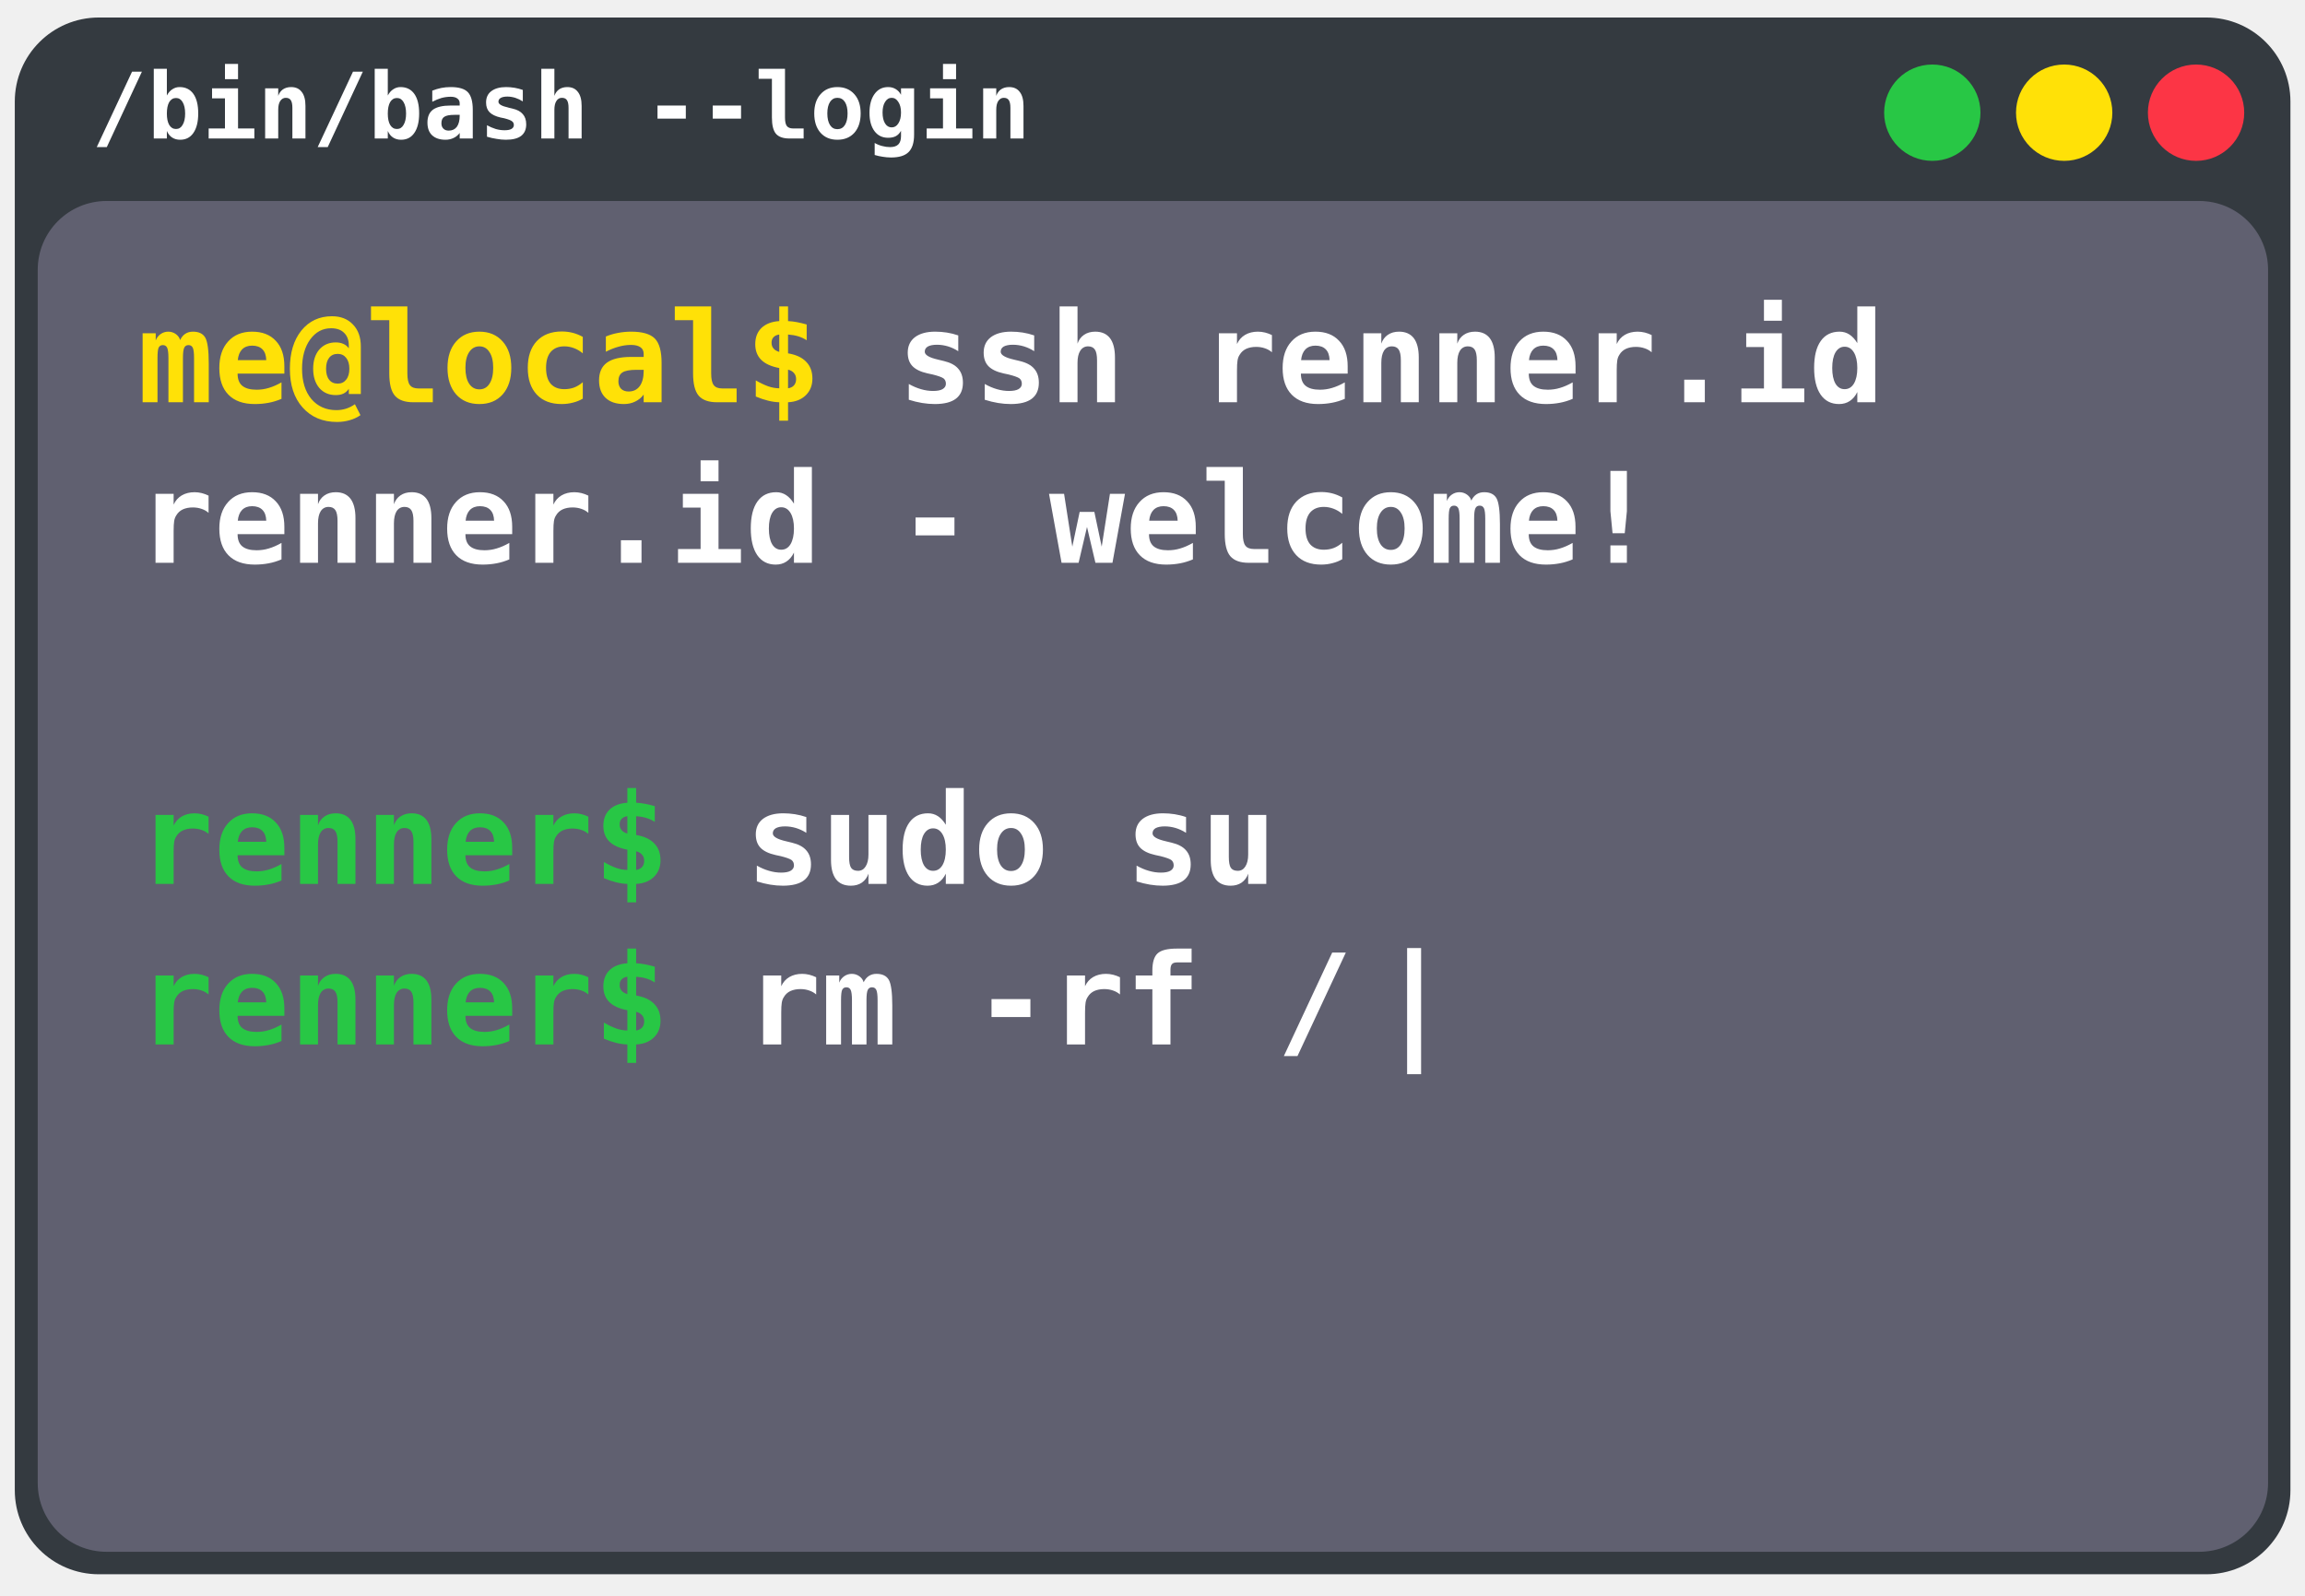
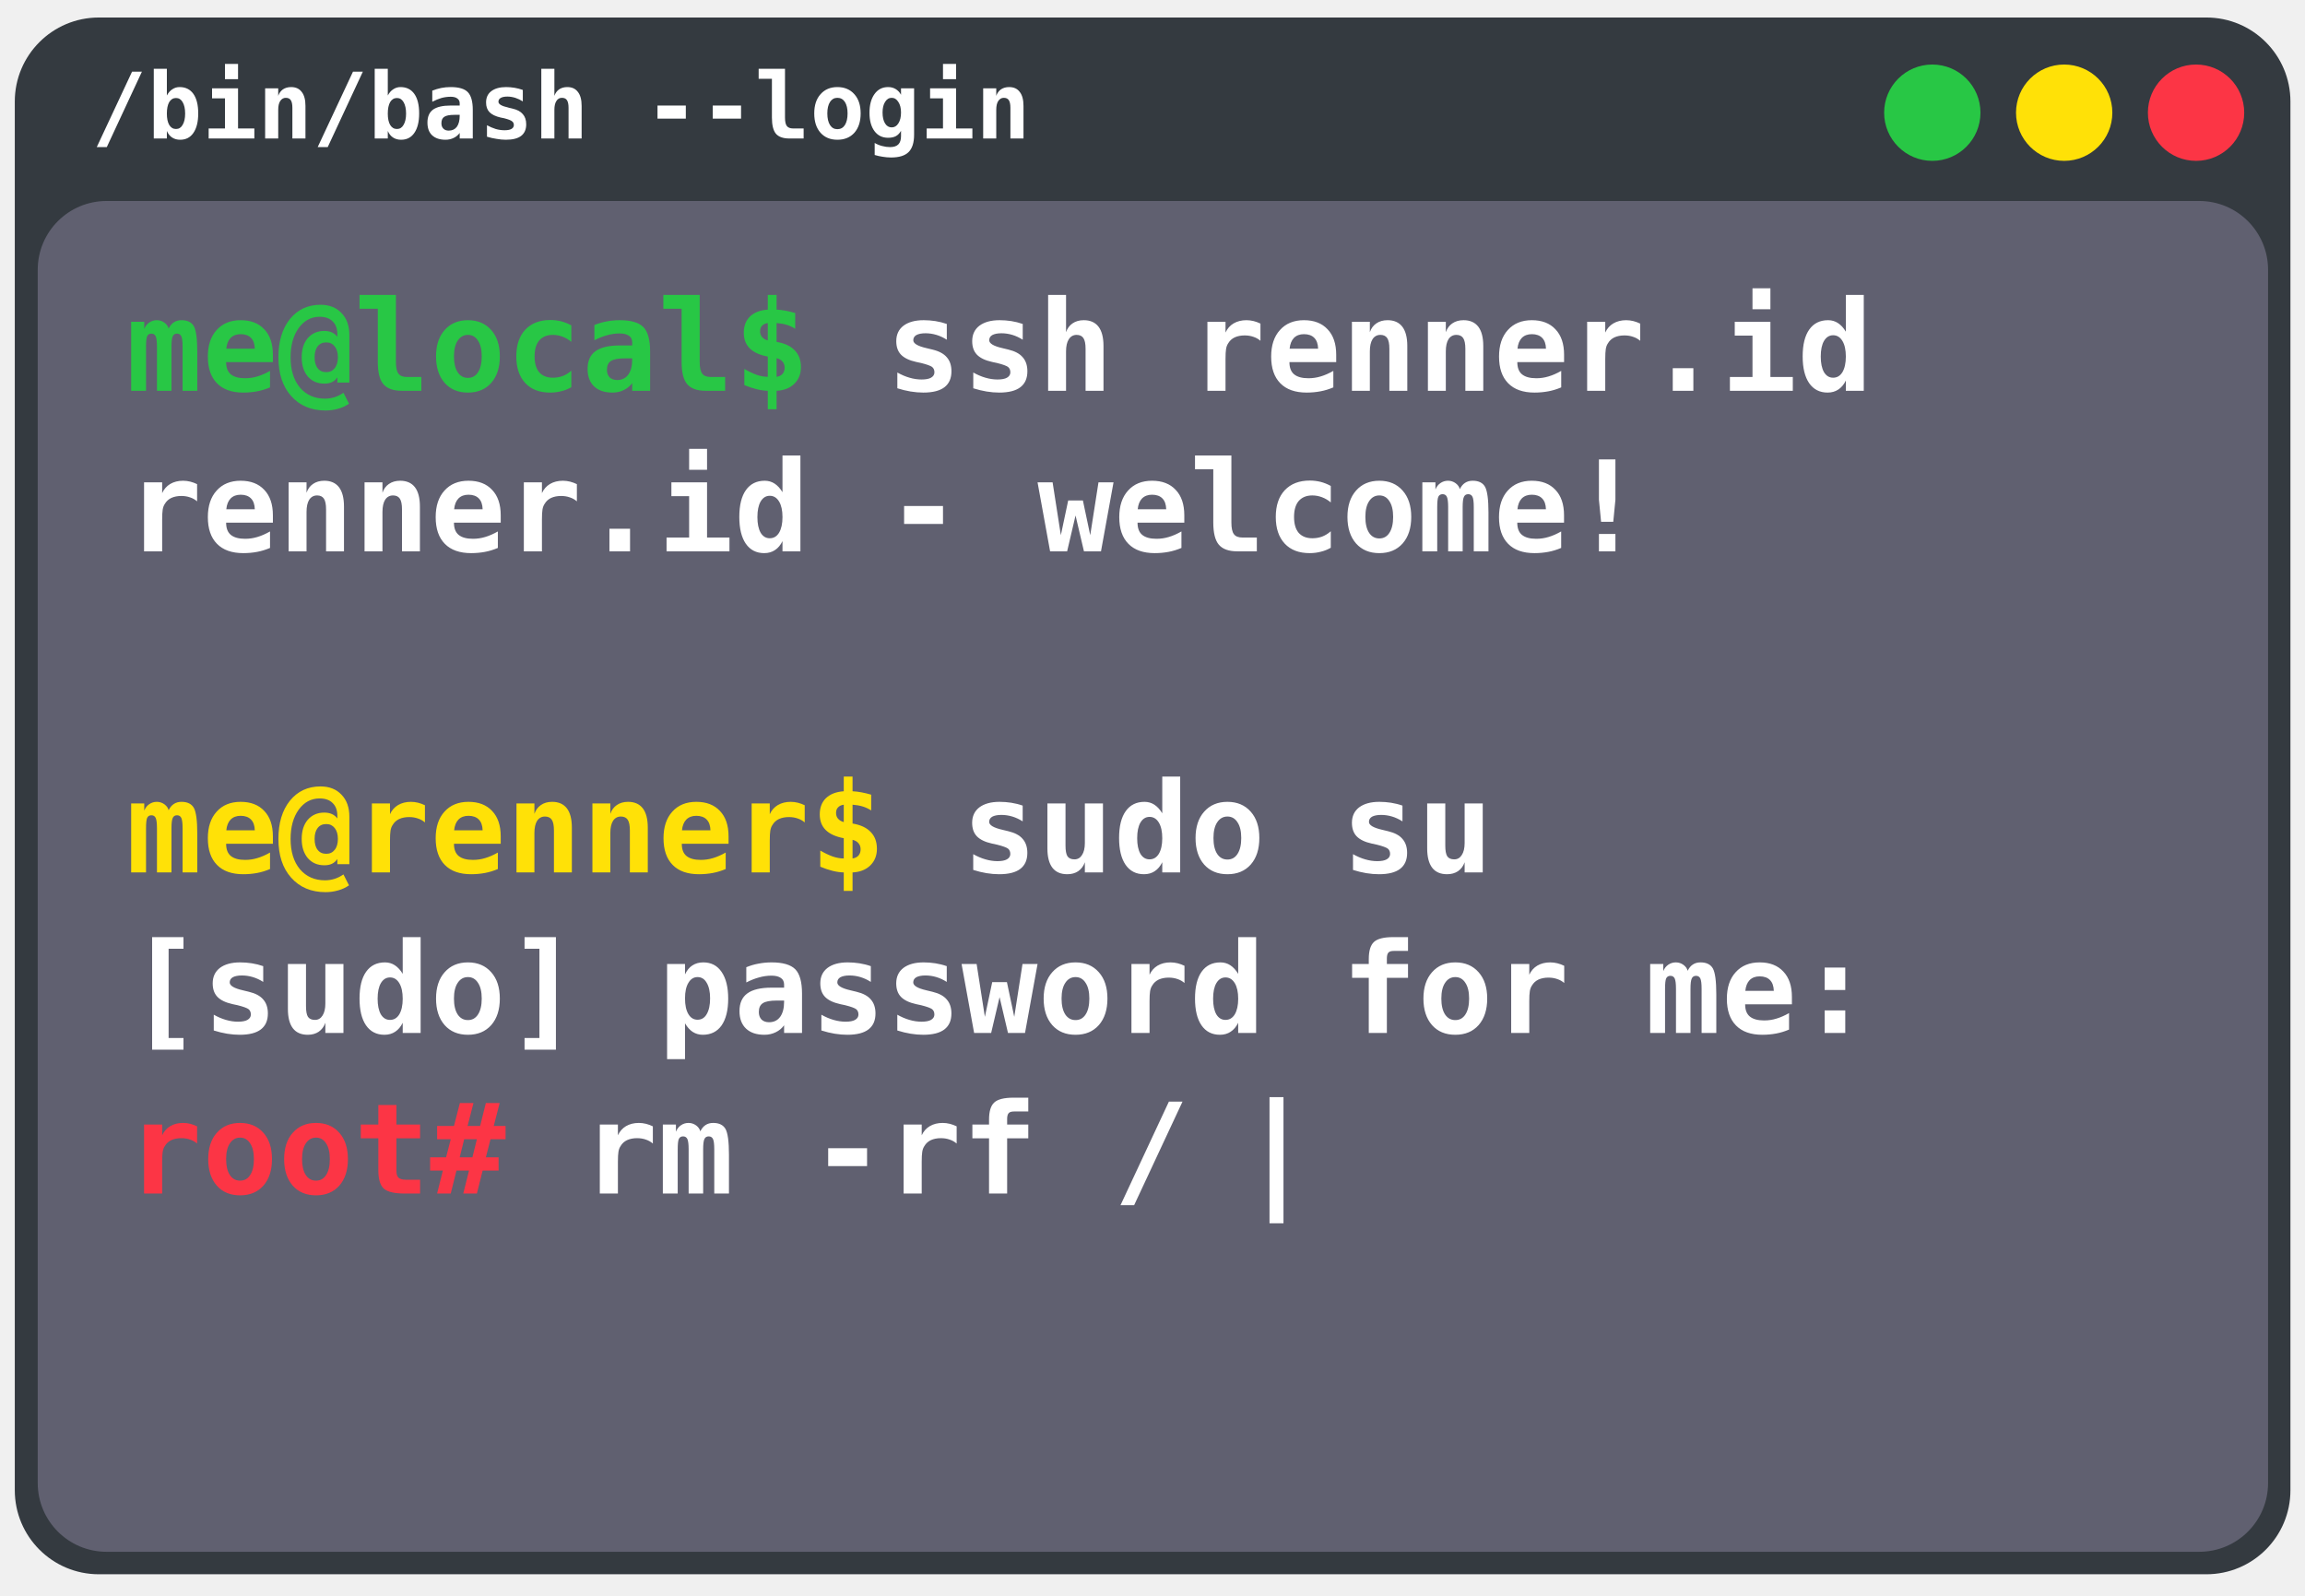
<svg xmlns="http://www.w3.org/2000/svg" version="1.1" viewBox="4 4 201 137" height="144mm" width="208mm">
  <g>
    <rect fill="#343a40" width="198.44" height="135.75" x="5.29" y="4.45" ry="7.33" />
-     <text fill="#ffffff" style="font-weight:bold;font-size:8px;font-family:monospace">
+     <text fill="#fff" style="font-weight:bold;font-size:8px;font-family:monospace">
      <tspan x="12" y="15">/bin/bash --login</tspan>
    </text>
    <circle fill="#28c745" cx="172.5" cy="12.75" r="4.2" />
    <circle fill="#ffe107" cx="184" cy="12.75" r="4.2" />
    <circle fill="#fc3545" cx="195.5" cy="12.75" r="4.2" />
    <rect fill="#606070" width="194.49" height="117.79" x="7.29" y="20.45" ry="6" />
-     <text fill="#ffffff" style="font-weight:bold;font-size:11px;font-family:monospace">
-       <tspan x="16" y="38">
-         <a fill="#ffe107">me@local$</a> ssh renner.id</tspan>
-       <tspan x="16" y="52">renner.id - welcome!</tspan>
-       <tspan x="16" y="80">
-         <a fill="#28c745">renner$</a> sudo su</tspan>
-       <tspan x="16" y="94">
-         <a fill="#28c745">renner$</a> rm -rf /</tspan>
+     <text fill="#fff" style="font-weight:bold;font-size:11px;font-family:monospace">
+       <tspan x="15" y="37">
+         <a fill="#28c745">me@local$</a> ssh renner.id</tspan>
+       <tspan x="15" y="51">renner.id - welcome!</tspan>
+       <tspan x="15" y="79">
+         <a fill="#ffe107">me@renner$</a> sudo su</tspan>
+       <tspan x="15" y="93">[sudo] password for me:</tspan>
+       <tspan x="15" y="107">
+         <a fill="#fc3545">root#</a> rm -rf /</tspan>
    </text>
-     <text fill="#ffffff" style="font-weight:bold;font-size:11px;font-family:monospace">
-       <tspan x="124" y="94">|</tspan>
+     <text fill="#fff" style="font-weight:bold;font-size:11px;font-family:monospace">
+       <tspan x="112" y="107">|</tspan>
      <animate attributeName="opacity" values="1;1;0" dur="0.7s" repeatCount="indefinite" />
    </text>
  </g>
</svg>
